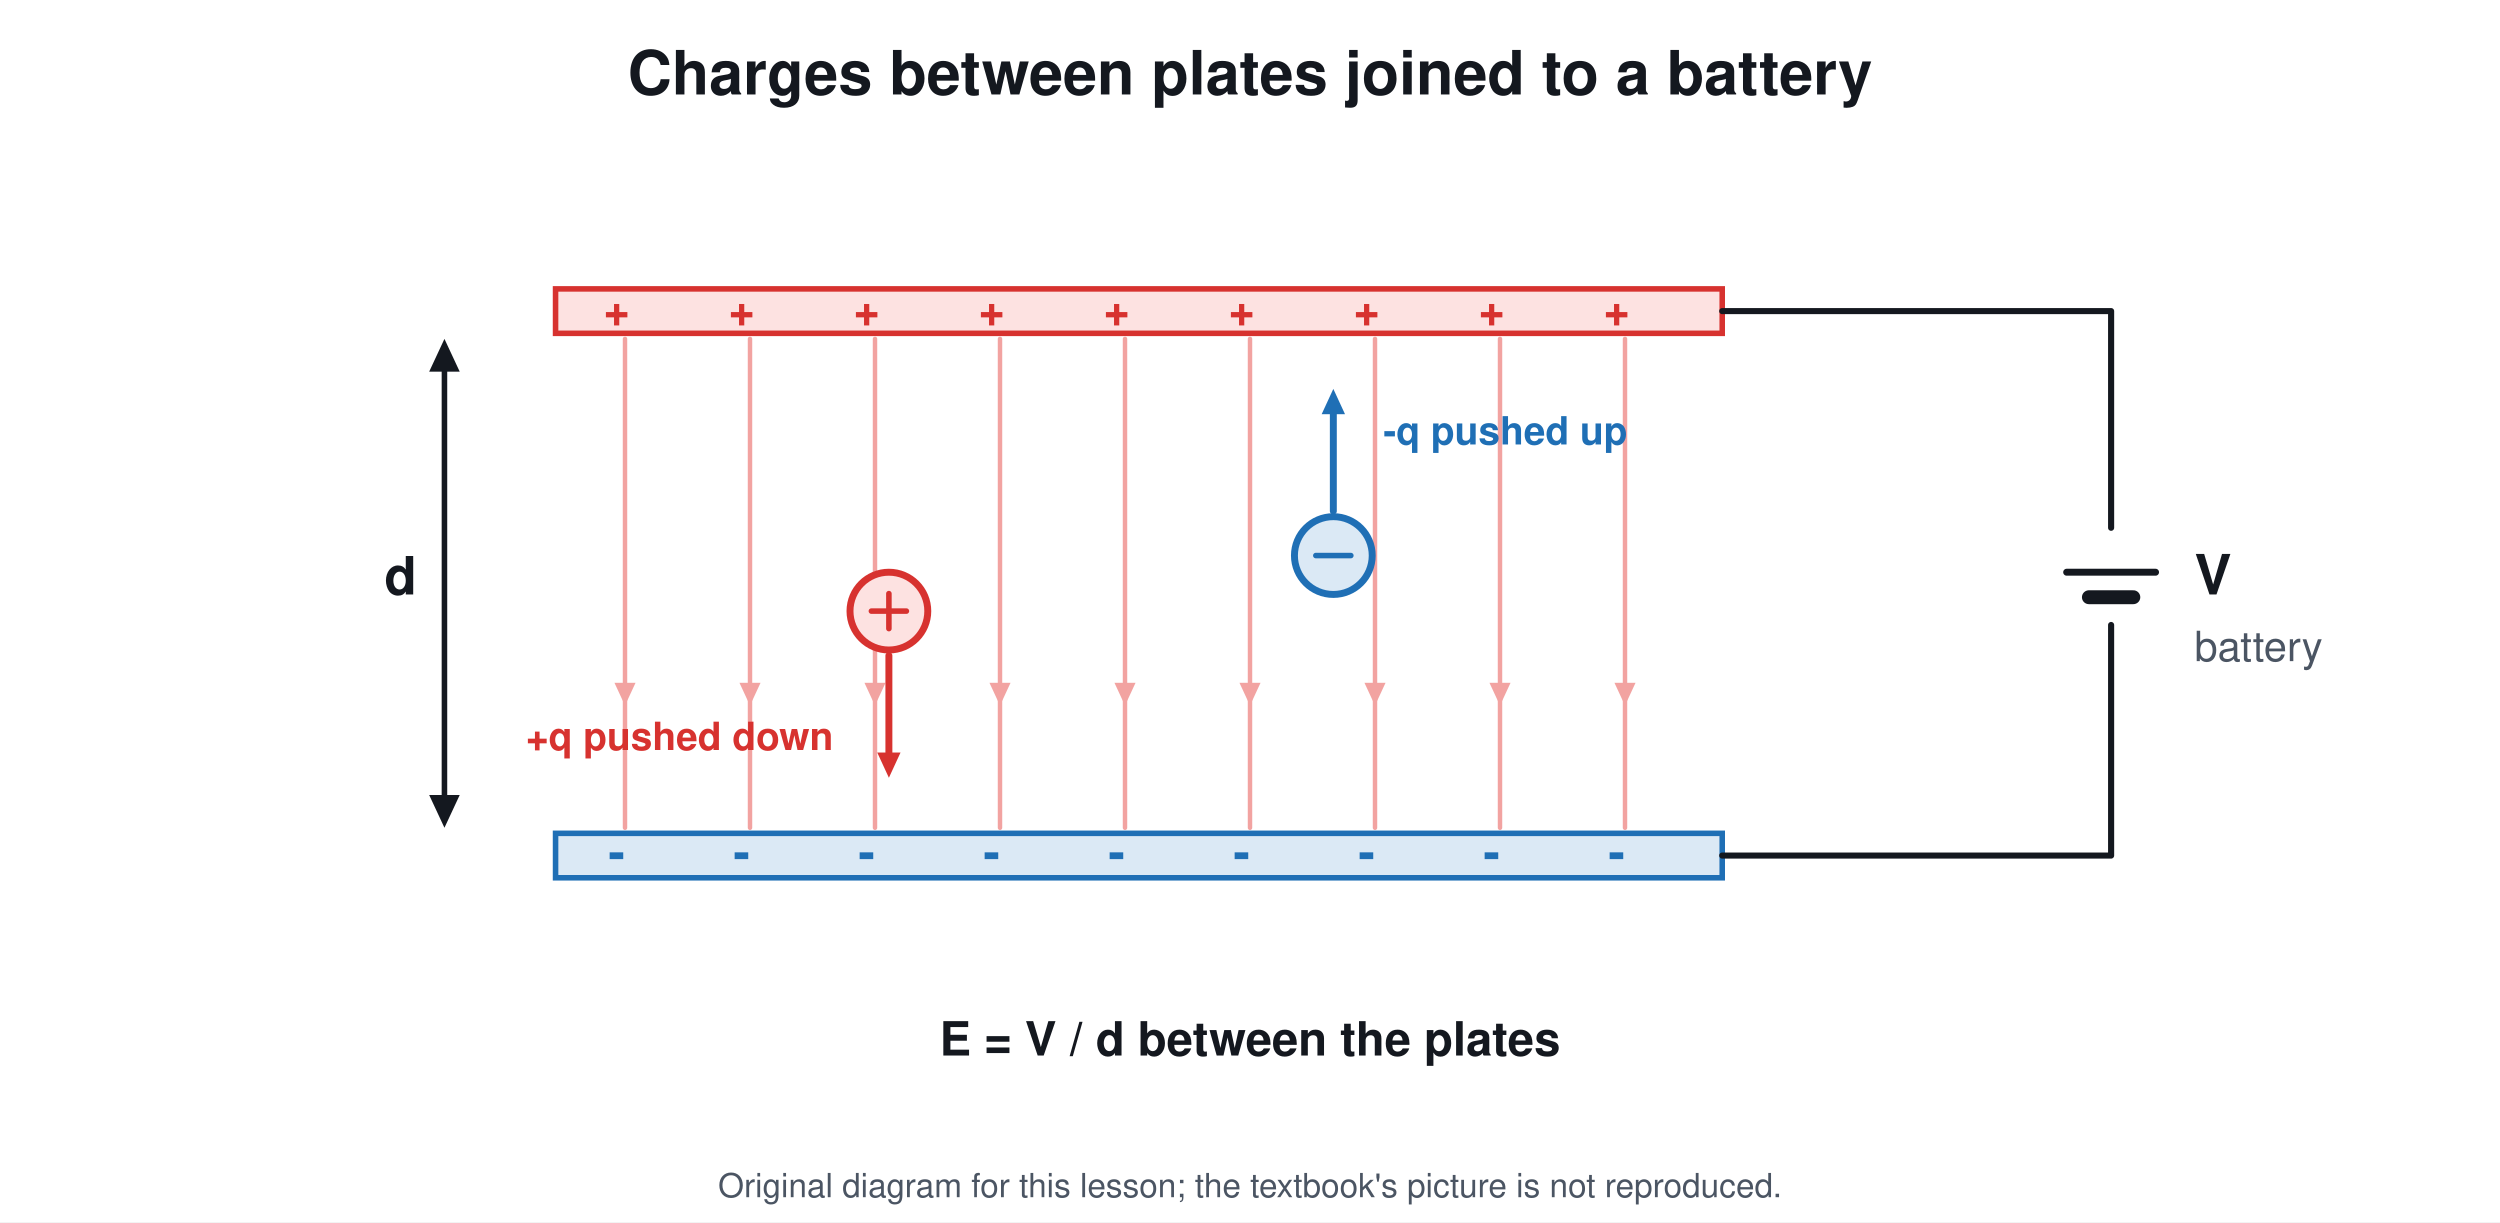
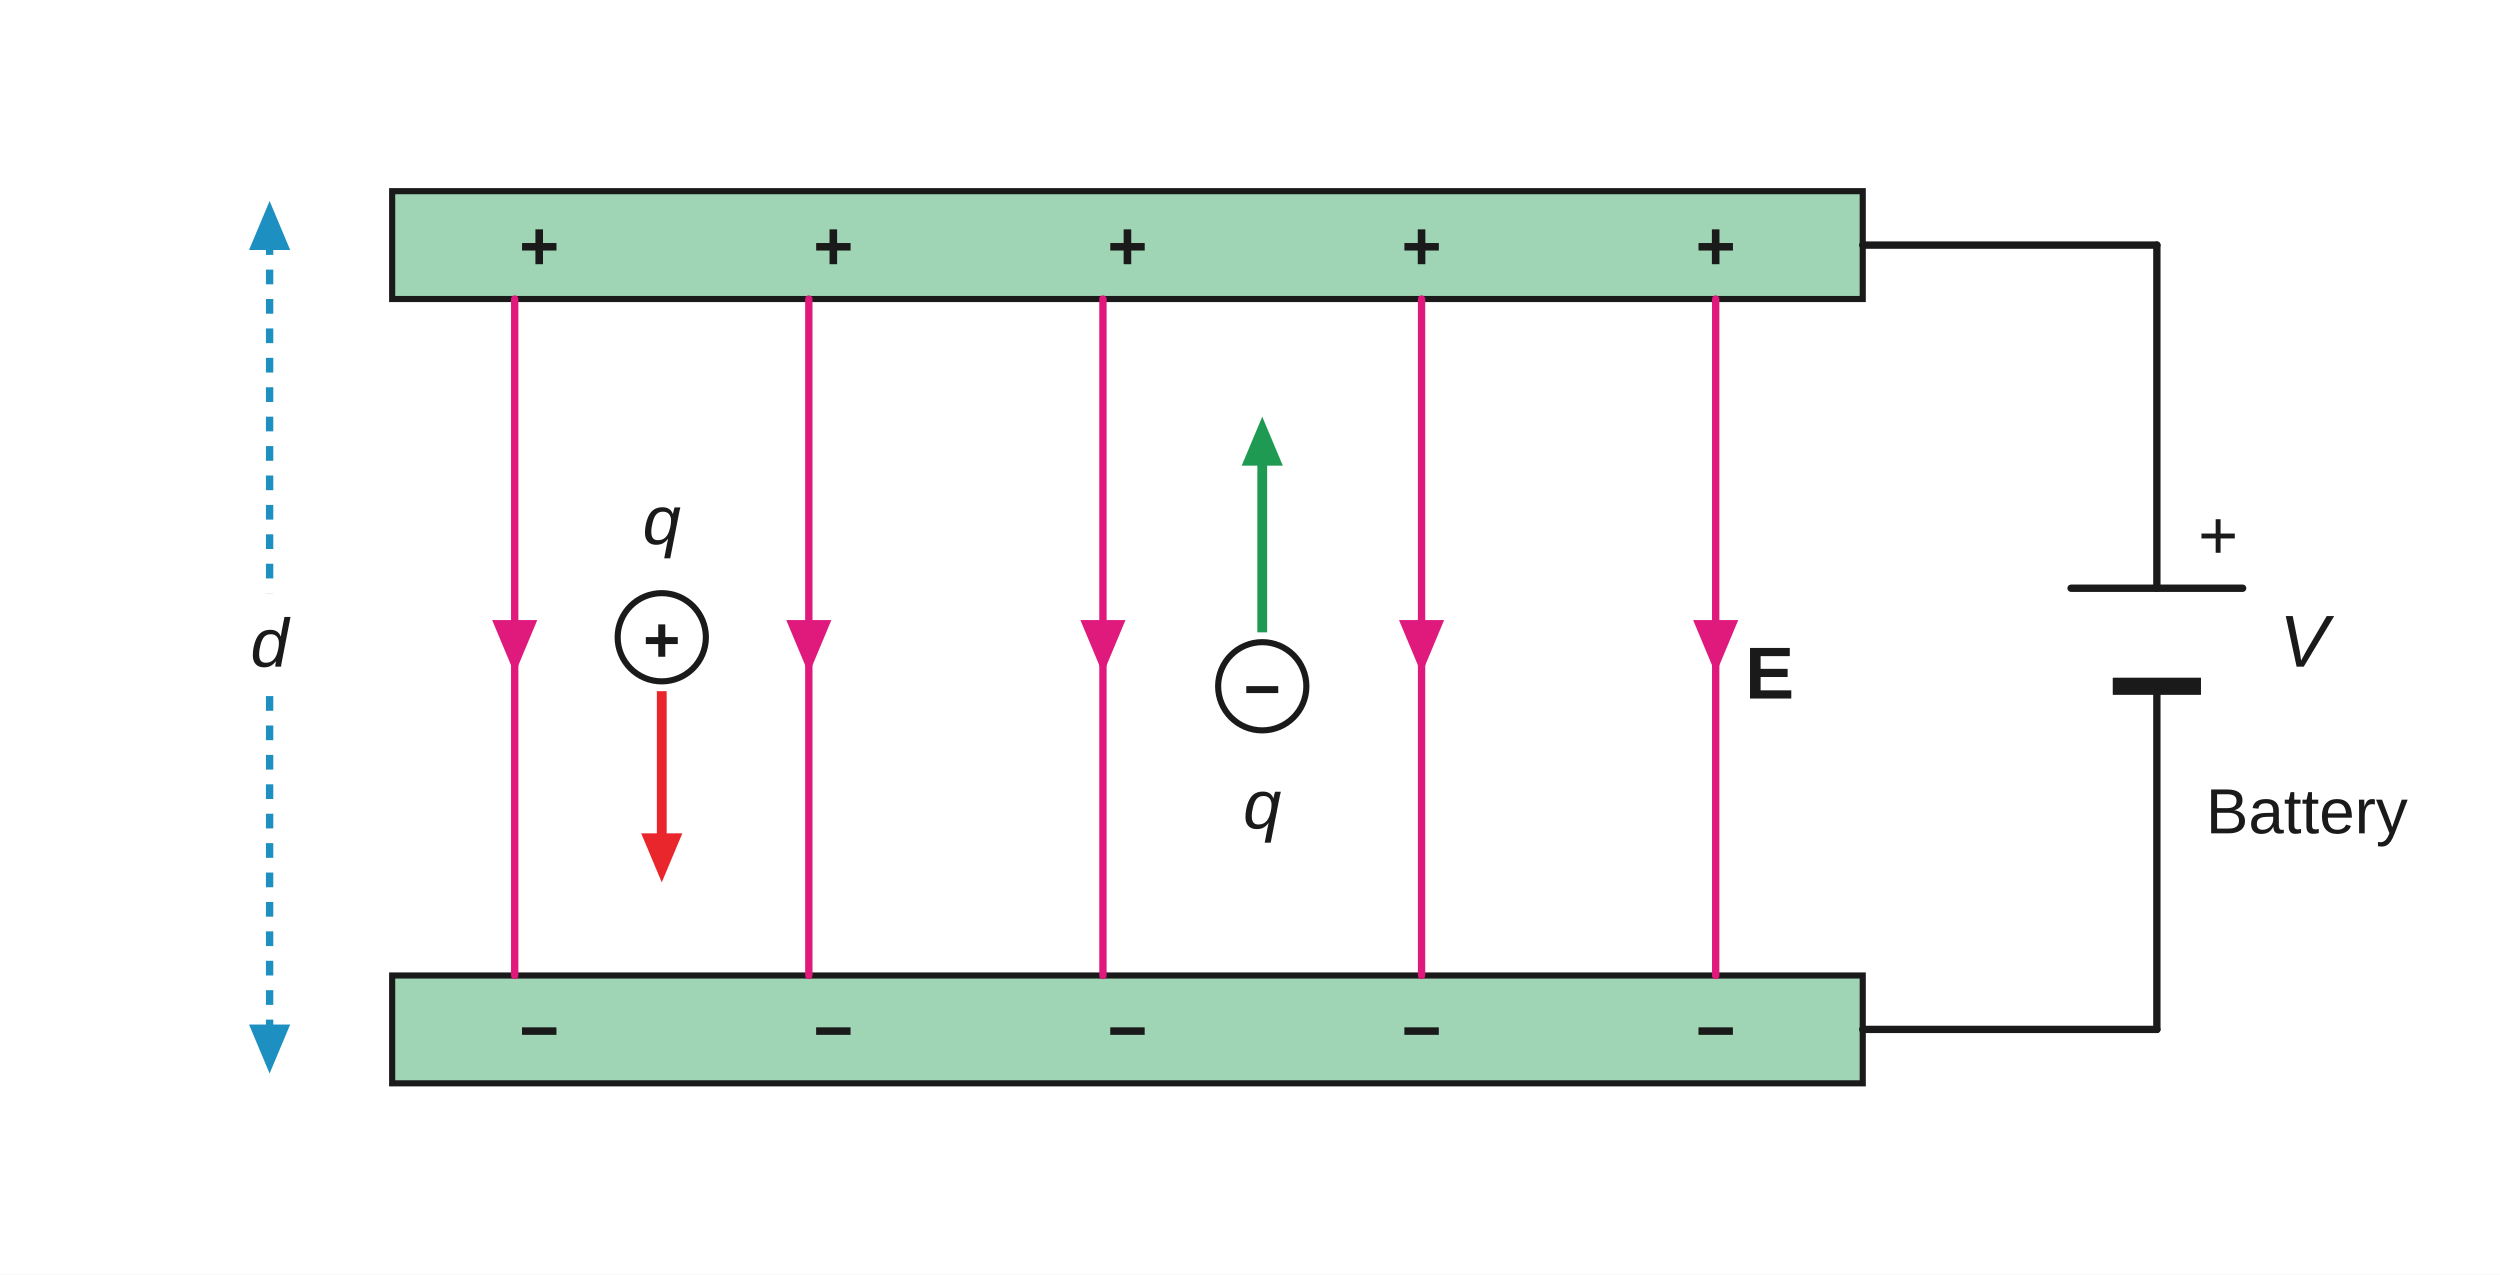
- <svg xmlns="http://www.w3.org/2000/svg" viewBox="0 0 900 440" font-family="Segoe UI, Helvetica, Arial, sans-serif">
-   <rect width="900" height="440" fill="#ffffff" />
-   <text x="450.0" y="34.0" font-size="22" fill="#14181f" text-anchor="middle" font-weight="700">Charges between plates joined to a battery</text>
-   <rect x="200.0" y="104.0" width="420.0" height="16.0" rx="0" stroke="#d7322f" stroke-width="2" fill="#fde2e1" />
-   <rect x="200.0" y="300.0" width="420.0" height="16.0" rx="0" stroke="#1f6fb5" stroke-width="2" fill="#dbe9f5" />
-   <text x="222.0" y="117.0" font-size="16" fill="#d7322f" text-anchor="middle" font-weight="700">+</text>
-   <text x="222.0" y="313.0" font-size="18" fill="#1f6fb5" text-anchor="middle" font-weight="700">-</text>
-   <text x="267.0" y="117.0" font-size="16" fill="#d7322f" text-anchor="middle" font-weight="700">+</text>
-   <text x="267.0" y="313.0" font-size="18" fill="#1f6fb5" text-anchor="middle" font-weight="700">-</text>
-   <text x="312.0" y="117.0" font-size="16" fill="#d7322f" text-anchor="middle" font-weight="700">+</text>
-   <text x="312.0" y="313.0" font-size="18" fill="#1f6fb5" text-anchor="middle" font-weight="700">-</text>
-   <text x="357.0" y="117.0" font-size="16" fill="#d7322f" text-anchor="middle" font-weight="700">+</text>
-   <text x="357.0" y="313.0" font-size="18" fill="#1f6fb5" text-anchor="middle" font-weight="700">-</text>
-   <text x="402.0" y="117.0" font-size="16" fill="#d7322f" text-anchor="middle" font-weight="700">+</text>
-   <text x="402.0" y="313.0" font-size="18" fill="#1f6fb5" text-anchor="middle" font-weight="700">-</text>
-   <text x="447.0" y="117.0" font-size="16" fill="#d7322f" text-anchor="middle" font-weight="700">+</text>
-   <text x="447.0" y="313.0" font-size="18" fill="#1f6fb5" text-anchor="middle" font-weight="700">-</text>
-   <text x="492.0" y="117.0" font-size="16" fill="#d7322f" text-anchor="middle" font-weight="700">+</text>
-   <text x="492.0" y="313.0" font-size="18" fill="#1f6fb5" text-anchor="middle" font-weight="700">-</text>
-   <text x="537.0" y="117.0" font-size="16" fill="#d7322f" text-anchor="middle" font-weight="700">+</text>
-   <text x="537.0" y="313.0" font-size="18" fill="#1f6fb5" text-anchor="middle" font-weight="700">-</text>
-   <text x="582.0" y="117.0" font-size="16" fill="#d7322f" text-anchor="middle" font-weight="700">+</text>
-   <text x="582.0" y="313.0" font-size="18" fill="#1f6fb5" text-anchor="middle" font-weight="700">-</text>
-   <line x1="225.0" y1="122.0" x2="225.0" y2="298.0" stroke="#f2a3a1" stroke-width="1.6" stroke-linecap="round" />
-   <path d="M225.0 254.0 L221.2 245.8 L228.8 245.8 Z" fill="#f2a3a1" />
-   <line x1="270.0" y1="122.0" x2="270.0" y2="298.0" stroke="#f2a3a1" stroke-width="1.6" stroke-linecap="round" />
-   <path d="M270.0 254.0 L266.2 245.8 L273.8 245.8 Z" fill="#f2a3a1" />
-   <line x1="315.0" y1="122.0" x2="315.0" y2="298.0" stroke="#f2a3a1" stroke-width="1.6" stroke-linecap="round" />
-   <path d="M315.0 254.0 L311.2 245.8 L318.8 245.8 Z" fill="#f2a3a1" />
-   <line x1="360.0" y1="122.0" x2="360.0" y2="298.0" stroke="#f2a3a1" stroke-width="1.6" stroke-linecap="round" />
-   <path d="M360.0 254.0 L356.2 245.8 L363.8 245.8 Z" fill="#f2a3a1" />
-   <line x1="405.0" y1="122.0" x2="405.0" y2="298.0" stroke="#f2a3a1" stroke-width="1.6" stroke-linecap="round" />
-   <path d="M405.0 254.0 L401.2 245.8 L408.8 245.8 Z" fill="#f2a3a1" />
-   <line x1="450.0" y1="122.0" x2="450.0" y2="298.0" stroke="#f2a3a1" stroke-width="1.6" stroke-linecap="round" />
-   <path d="M450.0 254.0 L446.2 245.8 L453.8 245.8 Z" fill="#f2a3a1" />
-   <line x1="495.0" y1="122.0" x2="495.0" y2="298.0" stroke="#f2a3a1" stroke-width="1.6" stroke-linecap="round" />
-   <path d="M495.0 254.0 L491.2 245.8 L498.8 245.8 Z" fill="#f2a3a1" />
-   <line x1="540.0" y1="122.0" x2="540.0" y2="298.0" stroke="#f2a3a1" stroke-width="1.6" stroke-linecap="round" />
-   <path d="M540.0 254.0 L536.2 245.8 L543.8 245.8 Z" fill="#f2a3a1" />
-   <line x1="585.0" y1="122.0" x2="585.0" y2="298.0" stroke="#f2a3a1" stroke-width="1.6" stroke-linecap="round" />
-   <path d="M585.0 254.0 L581.2 245.8 L588.8 245.8 Z" fill="#f2a3a1" />
-   <path d="M620.0 112.0 L760.0 112.0 L760.0 190.0" stroke="#14181f" stroke-width="2.2" fill="none" stroke-linejoin="round" stroke-linecap="round" />
-   <line x1="744.0" y1="206.0" x2="776.0" y2="206.0" stroke="#14181f" stroke-width="2.5" stroke-linecap="round" />
-   <line x1="752.0" y1="215.0" x2="768.0" y2="215.0" stroke="#14181f" stroke-width="5" stroke-linecap="round" />
-   <path d="M760.0 225.0 L760.0 308.0 L620.0 308.0" stroke="#14181f" stroke-width="2.2" fill="none" stroke-linejoin="round" stroke-linecap="round" />
-   <text x="790.0" y="214.0" font-size="20" fill="#14181f" text-anchor="start" font-weight="700">V</text>
-   <text x="790.0" y="238.0" font-size="15" fill="#4b5563" text-anchor="start" font-weight="400">battery</text>
-   <circle cx="320.0" cy="220.0" r="14.0" stroke="#d7322f" stroke-width="2.5" fill="#fde2e1" />
-   <line x1="313.7" y1="220.0" x2="326.3" y2="220.0" stroke="#d7322f" stroke-width="2" stroke-linecap="round" />
-   <line x1="320.0" y1="213.7" x2="320.0" y2="226.3" stroke="#d7322f" stroke-width="2" stroke-linecap="round" />
-   <line x1="320.0" y1="236.0" x2="320.0" y2="272.0" stroke="#d7322f" stroke-width="2.5" stroke-linecap="round" />
-   <path d="M320.0 280.0 L315.8 270.9 L324.2 270.9 Z" fill="#d7322f" />
-   <text x="300.0" y="270.0" font-size="14" fill="#d7322f" text-anchor="end" font-weight="700">+q pushed down</text>
-   <circle cx="480.0" cy="200.0" r="14.0" stroke="#1f6fb5" stroke-width="2.5" fill="#dbe9f5" />
-   <line x1="473.7" y1="200.0" x2="486.3" y2="200.0" stroke="#1f6fb5" stroke-width="2" stroke-linecap="round" />
-   <line x1="480.0" y1="184.0" x2="480.0" y2="148.0" stroke="#1f6fb5" stroke-width="2.5" stroke-linecap="round" />
-   <path d="M480.0 140.0 L484.2 149.1 L475.8 149.1 Z" fill="#1f6fb5" />
-   <text x="498.0" y="160.0" font-size="14" fill="#1f6fb5" text-anchor="start" font-weight="700">-q pushed up</text>
-   <line x1="160.0" y1="132.4" x2="160.0" y2="287.6" stroke="#14181f" stroke-width="2" stroke-linecap="round" />
-   <path d="M160.0 298.0 L154.5 286.2 L165.5 286.2 Z" fill="#14181f" />
-   <path d="M160.0 122.0 L165.5 133.8 L154.5 133.8 Z" fill="#14181f" />
-   <text x="150.0" y="214.0" font-size="19" fill="#14181f" text-anchor="end" font-weight="700">d</text>
-   <text x="450.0" y="380.0" font-size="17" fill="#14181f" text-anchor="middle" font-weight="700">E = V / d between the plates</text>
-   <text x="450.0" y="431" font-size="12" fill="#4b5563" text-anchor="middle">Original diagram for this lesson; the textbook's picture is not reproduced.</text>
+ <svg xmlns="http://www.w3.org/2000/svg" viewBox="0 0 1020 520" font-family="Arial, Helvetica, sans-serif">
+   <rect width="1020" height="520" fill="#ffffff" />
+   <rect x="160.0" y="78.0" width="600.0" height="44.0" rx="0" stroke="#1a1a1a" stroke-width="2.5" fill="#9fd5b4" />
+   <text x="220.0" y="110.0" font-size="28" fill="#1a1a1a" text-anchor="middle" font-weight="700">+</text>
+   <text x="340.0" y="110.0" font-size="28" fill="#1a1a1a" text-anchor="middle" font-weight="700">+</text>
+   <text x="460.0" y="110.0" font-size="28" fill="#1a1a1a" text-anchor="middle" font-weight="700">+</text>
+   <text x="580.0" y="110.0" font-size="28" fill="#1a1a1a" text-anchor="middle" font-weight="700">+</text>
+   <text x="700.0" y="110.0" font-size="28" fill="#1a1a1a" text-anchor="middle" font-weight="700">+</text>
+   <rect x="160.0" y="398.0" width="600.0" height="44.0" rx="0" stroke="#1a1a1a" stroke-width="2.5" fill="#9fd5b4" />
+   <text x="220.0" y="430.0" font-size="28" fill="#1a1a1a" text-anchor="middle" font-weight="700">−</text>
+   <text x="340.0" y="430.0" font-size="28" fill="#1a1a1a" text-anchor="middle" font-weight="700">−</text>
+   <text x="460.0" y="430.0" font-size="28" fill="#1a1a1a" text-anchor="middle" font-weight="700">−</text>
+   <text x="580.0" y="430.0" font-size="28" fill="#1a1a1a" text-anchor="middle" font-weight="700">−</text>
+   <text x="700.0" y="430.0" font-size="28" fill="#1a1a1a" text-anchor="middle" font-weight="700">−</text>
+   <line x1="210.0" y1="122.0" x2="210.0" y2="398.0" stroke="#e0197d" stroke-width="3" stroke-linecap="round" />
+   <path d="M210.0 275.0 L200.8 253.0 L219.2 253.0 Z" fill="#e0197d" />
+   <line x1="330.0" y1="122.0" x2="330.0" y2="398.0" stroke="#e0197d" stroke-width="3" stroke-linecap="round" />
+   <path d="M330.0 275.0 L320.8 253.0 L339.2 253.0 Z" fill="#e0197d" />
+   <line x1="450.0" y1="122.0" x2="450.0" y2="398.0" stroke="#e0197d" stroke-width="3" stroke-linecap="round" />
+   <path d="M450.0 275.0 L440.8 253.0 L459.2 253.0 Z" fill="#e0197d" />
+   <line x1="580.0" y1="122.0" x2="580.0" y2="398.0" stroke="#e0197d" stroke-width="3" stroke-linecap="round" />
+   <path d="M580.0 275.0 L570.8 253.0 L589.2 253.0 Z" fill="#e0197d" />
+   <line x1="700.0" y1="122.0" x2="700.0" y2="398.0" stroke="#e0197d" stroke-width="3" stroke-linecap="round" />
+   <path d="M700.0 275.0 L690.8 253.0 L709.2 253.0 Z" fill="#e0197d" />
+   <text x="712.0" y="285.0" font-size="30" fill="#1a1a1a" text-anchor="start" font-weight="400">
+     <tspan font-weight="700">E</tspan>
+   </text>
+   <circle cx="270.0" cy="260.0" r="18.0" stroke="#1a1a1a" stroke-width="2.5" fill="#ffffff" />
+   <text x="270.0" y="270.0" font-size="26" fill="#1a1a1a" text-anchor="middle" font-weight="700">+</text>
+   <line x1="270.0" y1="282.0" x2="270.0" y2="344.0" stroke="#e8262b" stroke-width="4" stroke-linecap="butt" />
+   <path d="M270.0 360.0 L261.6 340.0 L278.4 340.0 Z" fill="#e8262b" />
+   <text x="270.0" y="222.0" font-size="28" fill="#1a1a1a" text-anchor="middle" font-weight="400">
+     <tspan font-style="italic">q</tspan>
+   </text>
+   <circle cx="515.0" cy="280.0" r="18.0" stroke="#1a1a1a" stroke-width="2.5" fill="#ffffff" />
+   <text x="515.0" y="290.0" font-size="26" fill="#1a1a1a" text-anchor="middle" font-weight="700">−</text>
+   <line x1="515.0" y1="258.0" x2="515.0" y2="186.0" stroke="#1f9a52" stroke-width="4" stroke-linecap="butt" />
+   <path d="M515.0 170.0 L523.4 190.0 L506.6 190.0 Z" fill="#1f9a52" />
+   <text x="515.0" y="338.0" font-size="28" fill="#1a1a1a" text-anchor="middle" font-weight="400">
+     <tspan font-style="italic">q</tspan>
+   </text>
+   <line x1="110.0" y1="260.0" x2="110.0" y2="98.0" stroke="#1d8fc0" stroke-width="3" stroke-linecap="butt" stroke-dasharray="6 6" />
+   <path d="M110.0 82.0 L118.4 102.0 L101.6 102.0 Z" fill="#1d8fc0" />
+   <line x1="110.0" y1="260.0" x2="110.0" y2="422.0" stroke="#1d8fc0" stroke-width="3" stroke-linecap="butt" stroke-dasharray="6 6" />
+   <path d="M110.0 438.0 L101.6 418.0 L118.4 418.0 Z" fill="#1d8fc0" />
+   <rect x="92.0" y="242.0" width="36.0" height="40.0" rx="0" stroke="none" stroke-width="0" fill="#ffffff" />
+   <text x="110.0" y="272.0" font-size="28" fill="#1a1a1a" text-anchor="middle" font-weight="400">
+     <tspan font-style="italic">d</tspan>
+   </text>
+   <line x1="760.0" y1="100.0" x2="880.0" y2="100.0" stroke="#1a1a1a" stroke-width="3" stroke-linecap="round" />
+   <line x1="760.0" y1="420.0" x2="880.0" y2="420.0" stroke="#1a1a1a" stroke-width="3" stroke-linecap="round" />
+   <line x1="880.0" y1="100.0" x2="880.0" y2="240.0" stroke="#1a1a1a" stroke-width="3" stroke-linecap="round" />
+   <line x1="880.0" y1="280.0" x2="880.0" y2="420.0" stroke="#1a1a1a" stroke-width="3" stroke-linecap="round" />
+   <line x1="845.0" y1="240.0" x2="915.0" y2="240.0" stroke="#1a1a1a" stroke-width="3" stroke-linecap="round" />
+   <line x1="862.0" y1="280.0" x2="898.0" y2="280.0" stroke="#1a1a1a" stroke-width="7" stroke-linecap="butt" />
+   <text x="905.0" y="228.0" font-size="28" fill="#1a1a1a" text-anchor="middle" font-weight="400">+</text>
+   <text x="930.0" y="272.0" font-size="30" fill="#1a1a1a" text-anchor="start" font-weight="400">
+     <tspan font-style="italic">V</tspan>
+   </text>
+   <text x="900.0" y="340.0" font-size="26" fill="#1a1a1a" text-anchor="start" font-weight="400">Battery</text>
</svg>
